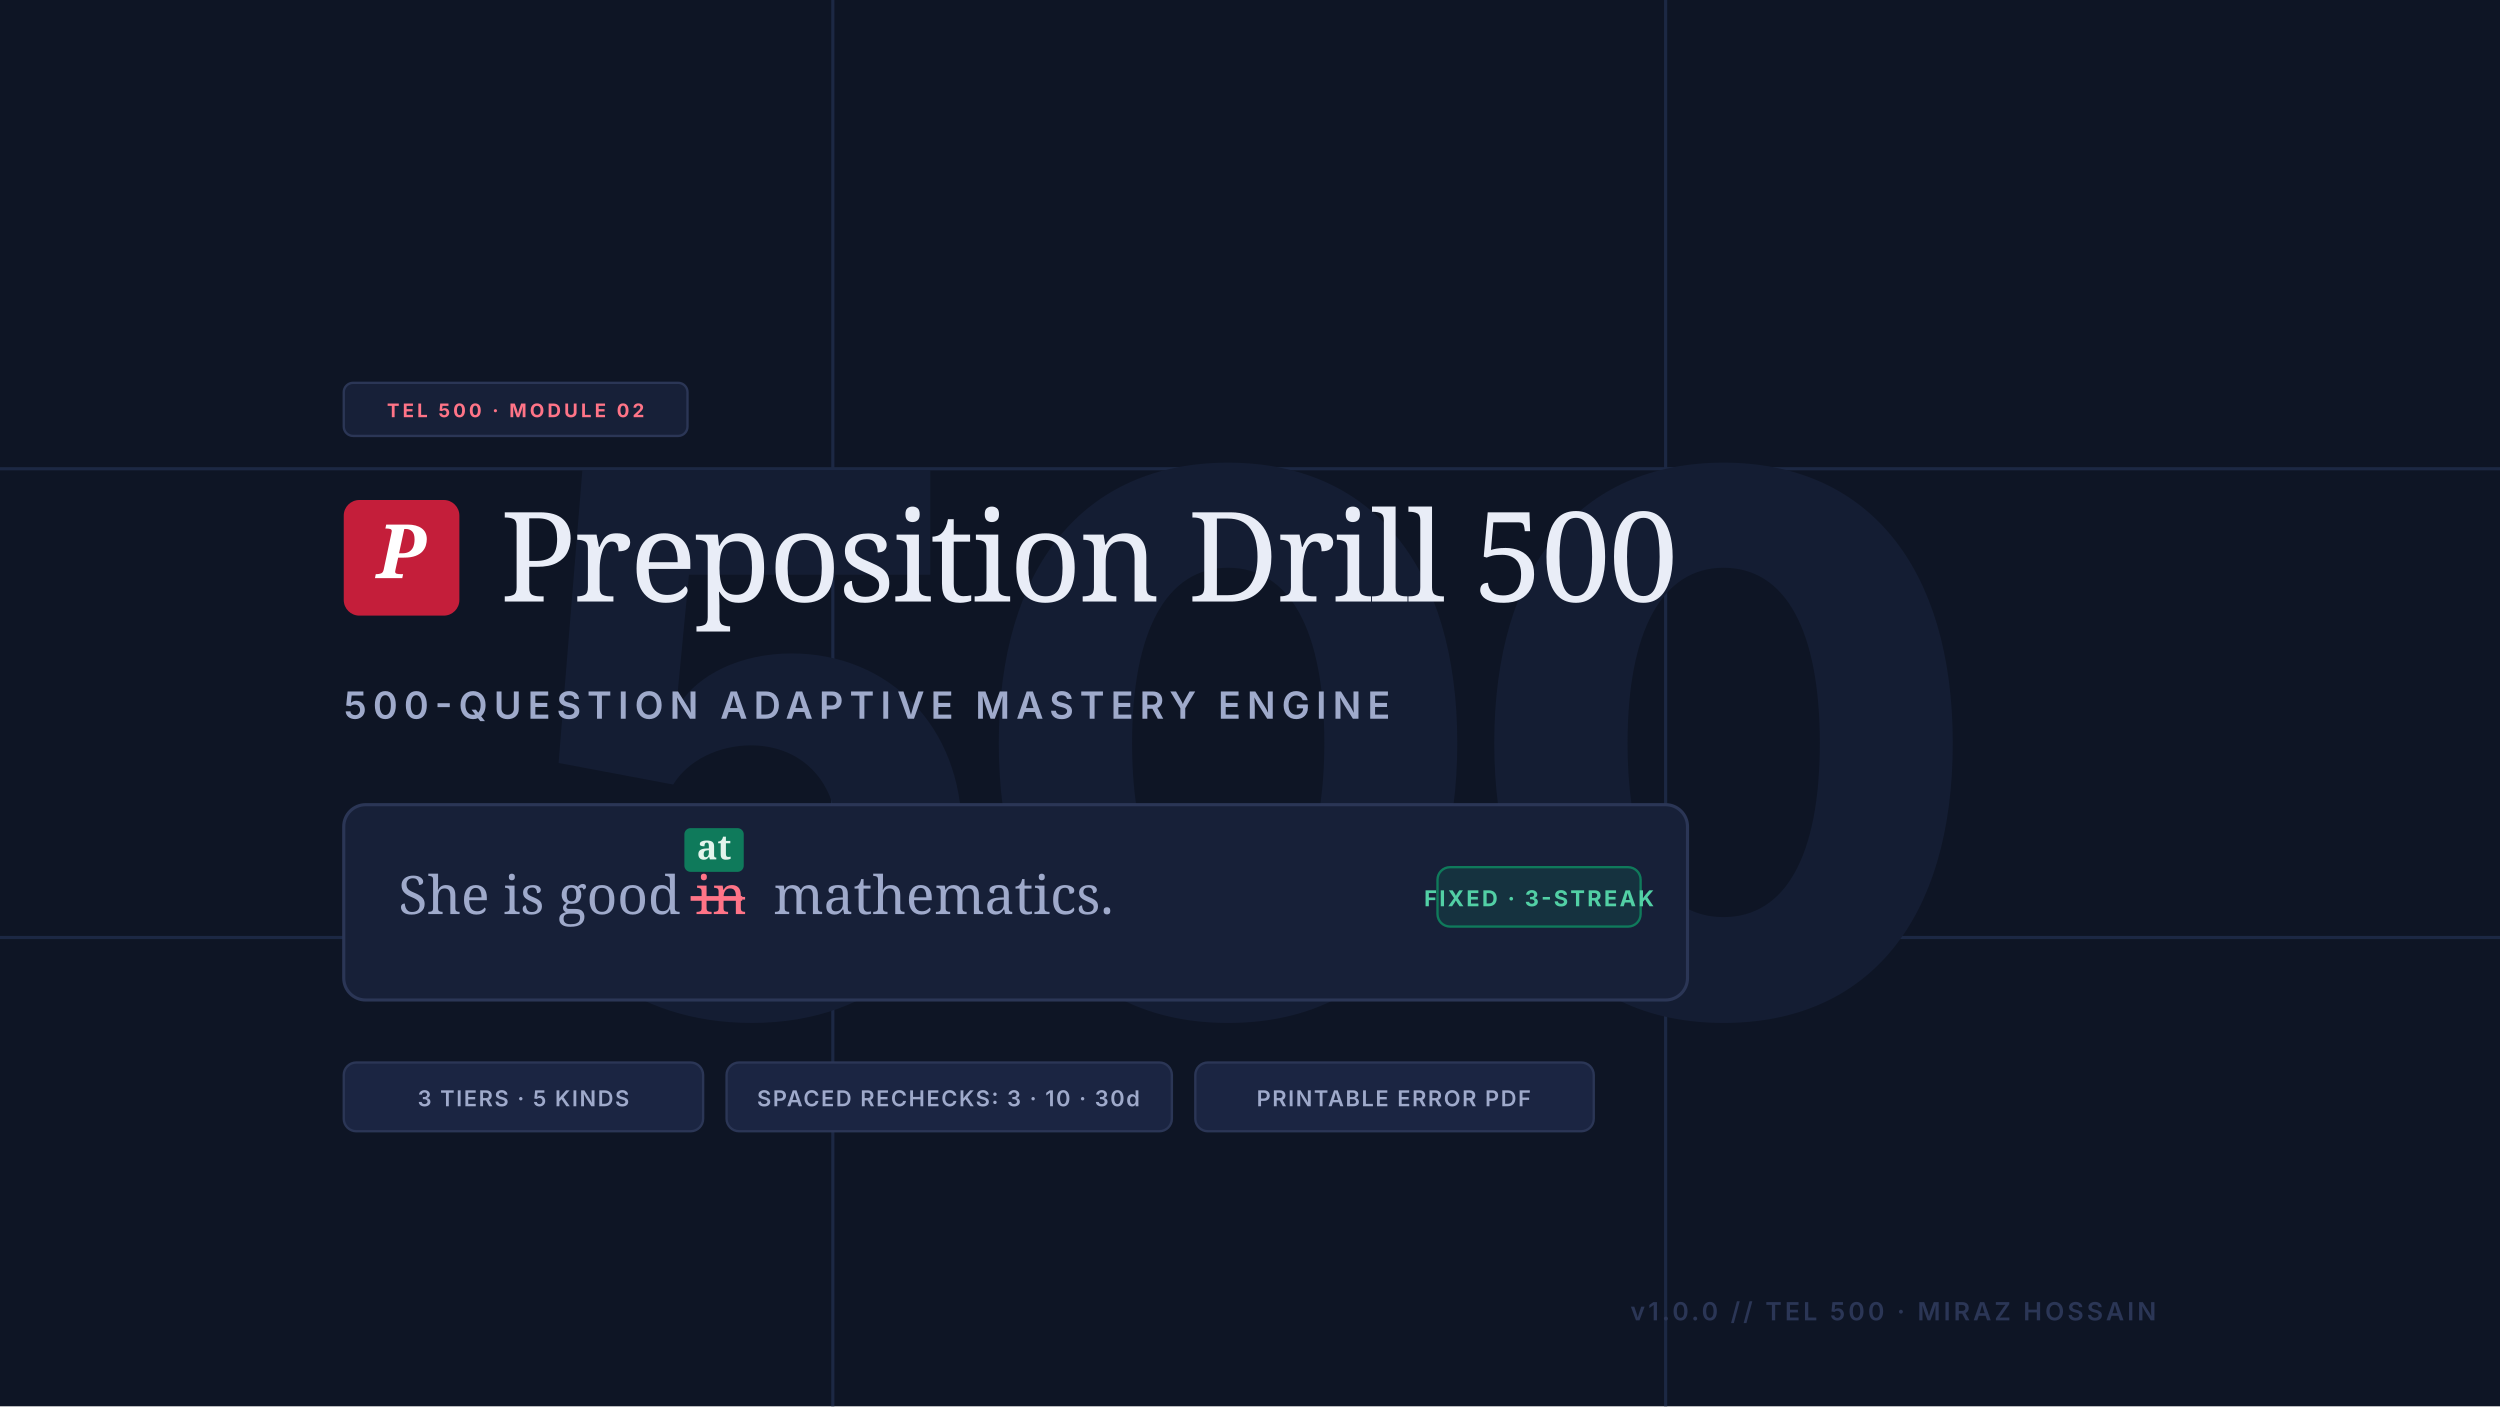
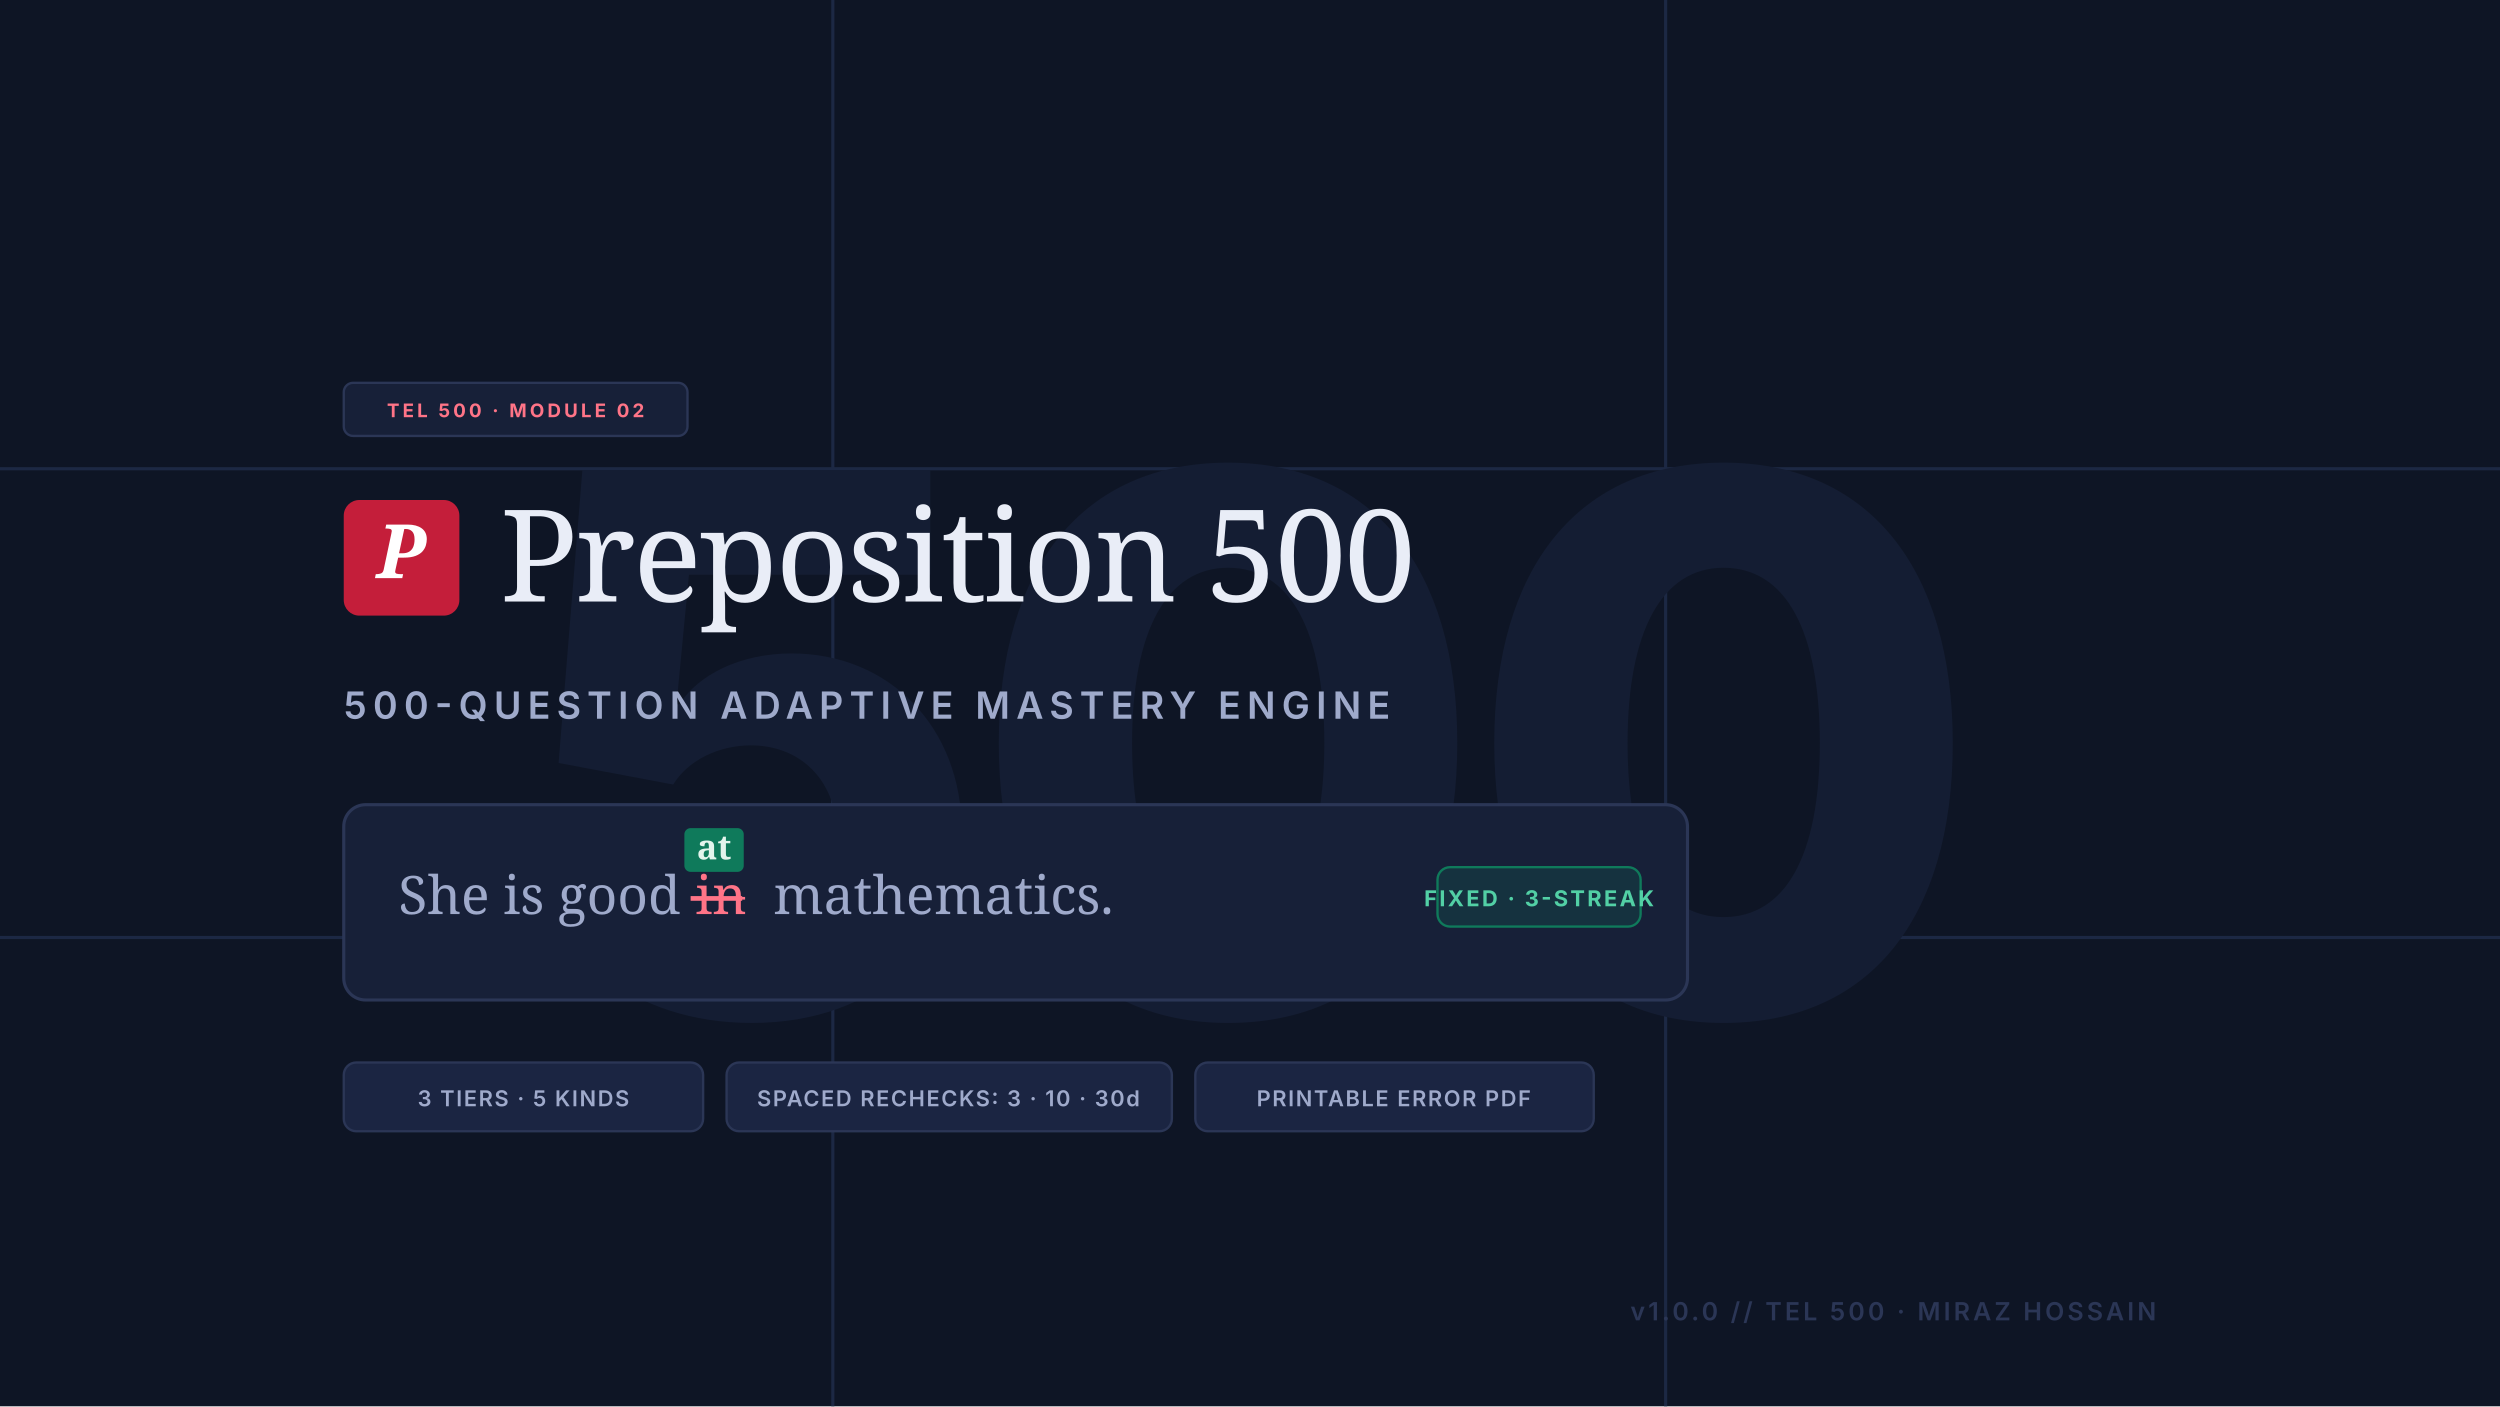
<svg xmlns="http://www.w3.org/2000/svg" width="1600" height="900" viewBox="0 0 1600 900" fill="none">
  <rect width="1600" height="900" fill="#0E1525" />
  <line x1="0" y1="300" x2="1600" y2="300" stroke="#1C2844" stroke-width="2" />
  <line x1="0" y1="600" x2="1600" y2="600" stroke="#1C2844" stroke-width="2" />
  <line x1="533" y1="0" x2="533" y2="900" stroke="#1C2844" stroke-width="2" />
  <line x1="1066" y1="0" x2="1066" y2="900" stroke="#1C2844" stroke-width="2" />
  <text x="800" y="650" fill="#141D33" font-family="'Hanken Grotesk', -apple-system, sans-serif" font-size="480" font-weight="800" text-anchor="middle" letter-spacing="-15">500</text>
  <rect x="220" y="245" width="220" height="34" rx="6" fill="#172038" stroke="#2B3656" stroke-width="1.5" />
  <text x="330" y="267" fill="#FF7487" font-family="'Hanken Grotesk', -apple-system, sans-serif" font-size="12" font-weight="700" letter-spacing="2" text-anchor="middle">TEL 500 · MODULE 02</text>
  <rect x="220" y="320" width="74" height="74" rx="10" fill="#C41E3A" />
  <text x="257" y="370" fill="#FFFFFF" font-family="'Newsreader', Georgia, serif" font-size="48" font-weight="700" font-style="italic" text-anchor="middle">P</text>
-   <text x="320" y="385" fill="#E9EDF7" font-family="'Newsreader', Georgia, serif" font-size="80" font-weight="500" letter-spacing="-1.5">Preposition Drill 500</text>
+   <text x="320" y="385" fill="#E9EDF7" font-family="'Newsreader', Georgia, serif" font-size="82" font-weight="500" letter-spacing="-1.5">Preposition 500</text>
  <text x="220" y="460" fill="#9FAACB" font-family="'Hanken Grotesk', -apple-system, sans-serif" font-size="24" font-weight="600" letter-spacing="4">500-QUESTION ADAPTIVE MASTERY ENGINE</text>
  <rect x="220" y="515" width="860" height="125" rx="14" fill="#172038" stroke="#2B3656" stroke-width="2" />
  <text x="255" y="585" fill="#9FAACB" font-family="'Newsreader', Georgia, serif" font-size="34">She is good </text>
  <text x="445" y="585" fill="#FF7487" font-family="'Newsreader', Georgia, serif" font-size="34" text-decoration="line-through">in</text>
  <line x1="442" y1="575" x2="475" y2="575" stroke="#FF7487" stroke-width="3" />
  <rect x="438" y="530" width="38" height="28" rx="4" fill="#0F7A5B" />
  <text x="457" y="550" fill="#E2F4EC" font-family="'Newsreader', Georgia, serif" font-size="22" font-weight="600" text-anchor="middle">at</text>
  <text x="495" y="585" fill="#9FAACB" font-family="'Newsreader', Georgia, serif" font-size="34"> mathematics.</text>
  <rect x="920" y="555" width="130" height="38" rx="8" fill="#0F7A5B" fill-opacity="0.2" stroke="#0F7A5B" stroke-width="1.5" />
  <text x="985" y="580" fill="#52D0A5" font-family="'Hanken Grotesk', -apple-system, sans-serif" font-size="14" font-weight="700" letter-spacing="1.5" text-anchor="middle">FIXED · 3-STREAK</text>
  <g transform="translate(220, 680)">
    <rect x="0" y="0" width="230" height="44" rx="8" fill="#1B2542" stroke="#2B3656" stroke-width="1.5" />
    <text x="115" y="28" fill="#9FAACB" font-family="'Hanken Grotesk', -apple-system, sans-serif" font-size="14" font-weight="600" letter-spacing="1" text-anchor="middle">3 TIERS · 5 KINDS</text>
    <rect x="245" y="0" width="285" height="44" rx="8" fill="#1B2542" stroke="#2B3656" stroke-width="1.5" />
    <text x="387" y="28" fill="#9FAACB" font-family="'Hanken Grotesk', -apple-system, sans-serif" font-size="14" font-weight="600" letter-spacing="1" text-anchor="middle">SPACED RECHECKS: 3 · 10 · 30d</text>
    <rect x="545" y="0" width="255" height="44" rx="8" fill="#1B2542" stroke="#2B3656" stroke-width="1.5" />
    <text x="672" y="28" fill="#9FAACB" font-family="'Hanken Grotesk', -apple-system, sans-serif" font-size="14" font-weight="600" letter-spacing="1" text-anchor="middle">PRINTABLE ERROR PDF</text>
  </g>
  <text x="1380" y="845" fill="#2B3656" font-family="'Hanken Grotesk', -apple-system, sans-serif" font-size="16" font-weight="600" letter-spacing="2" text-anchor="end">v1.0.0 // TEL 500 · MIRAZ HOSSAIN</text>
</svg>
